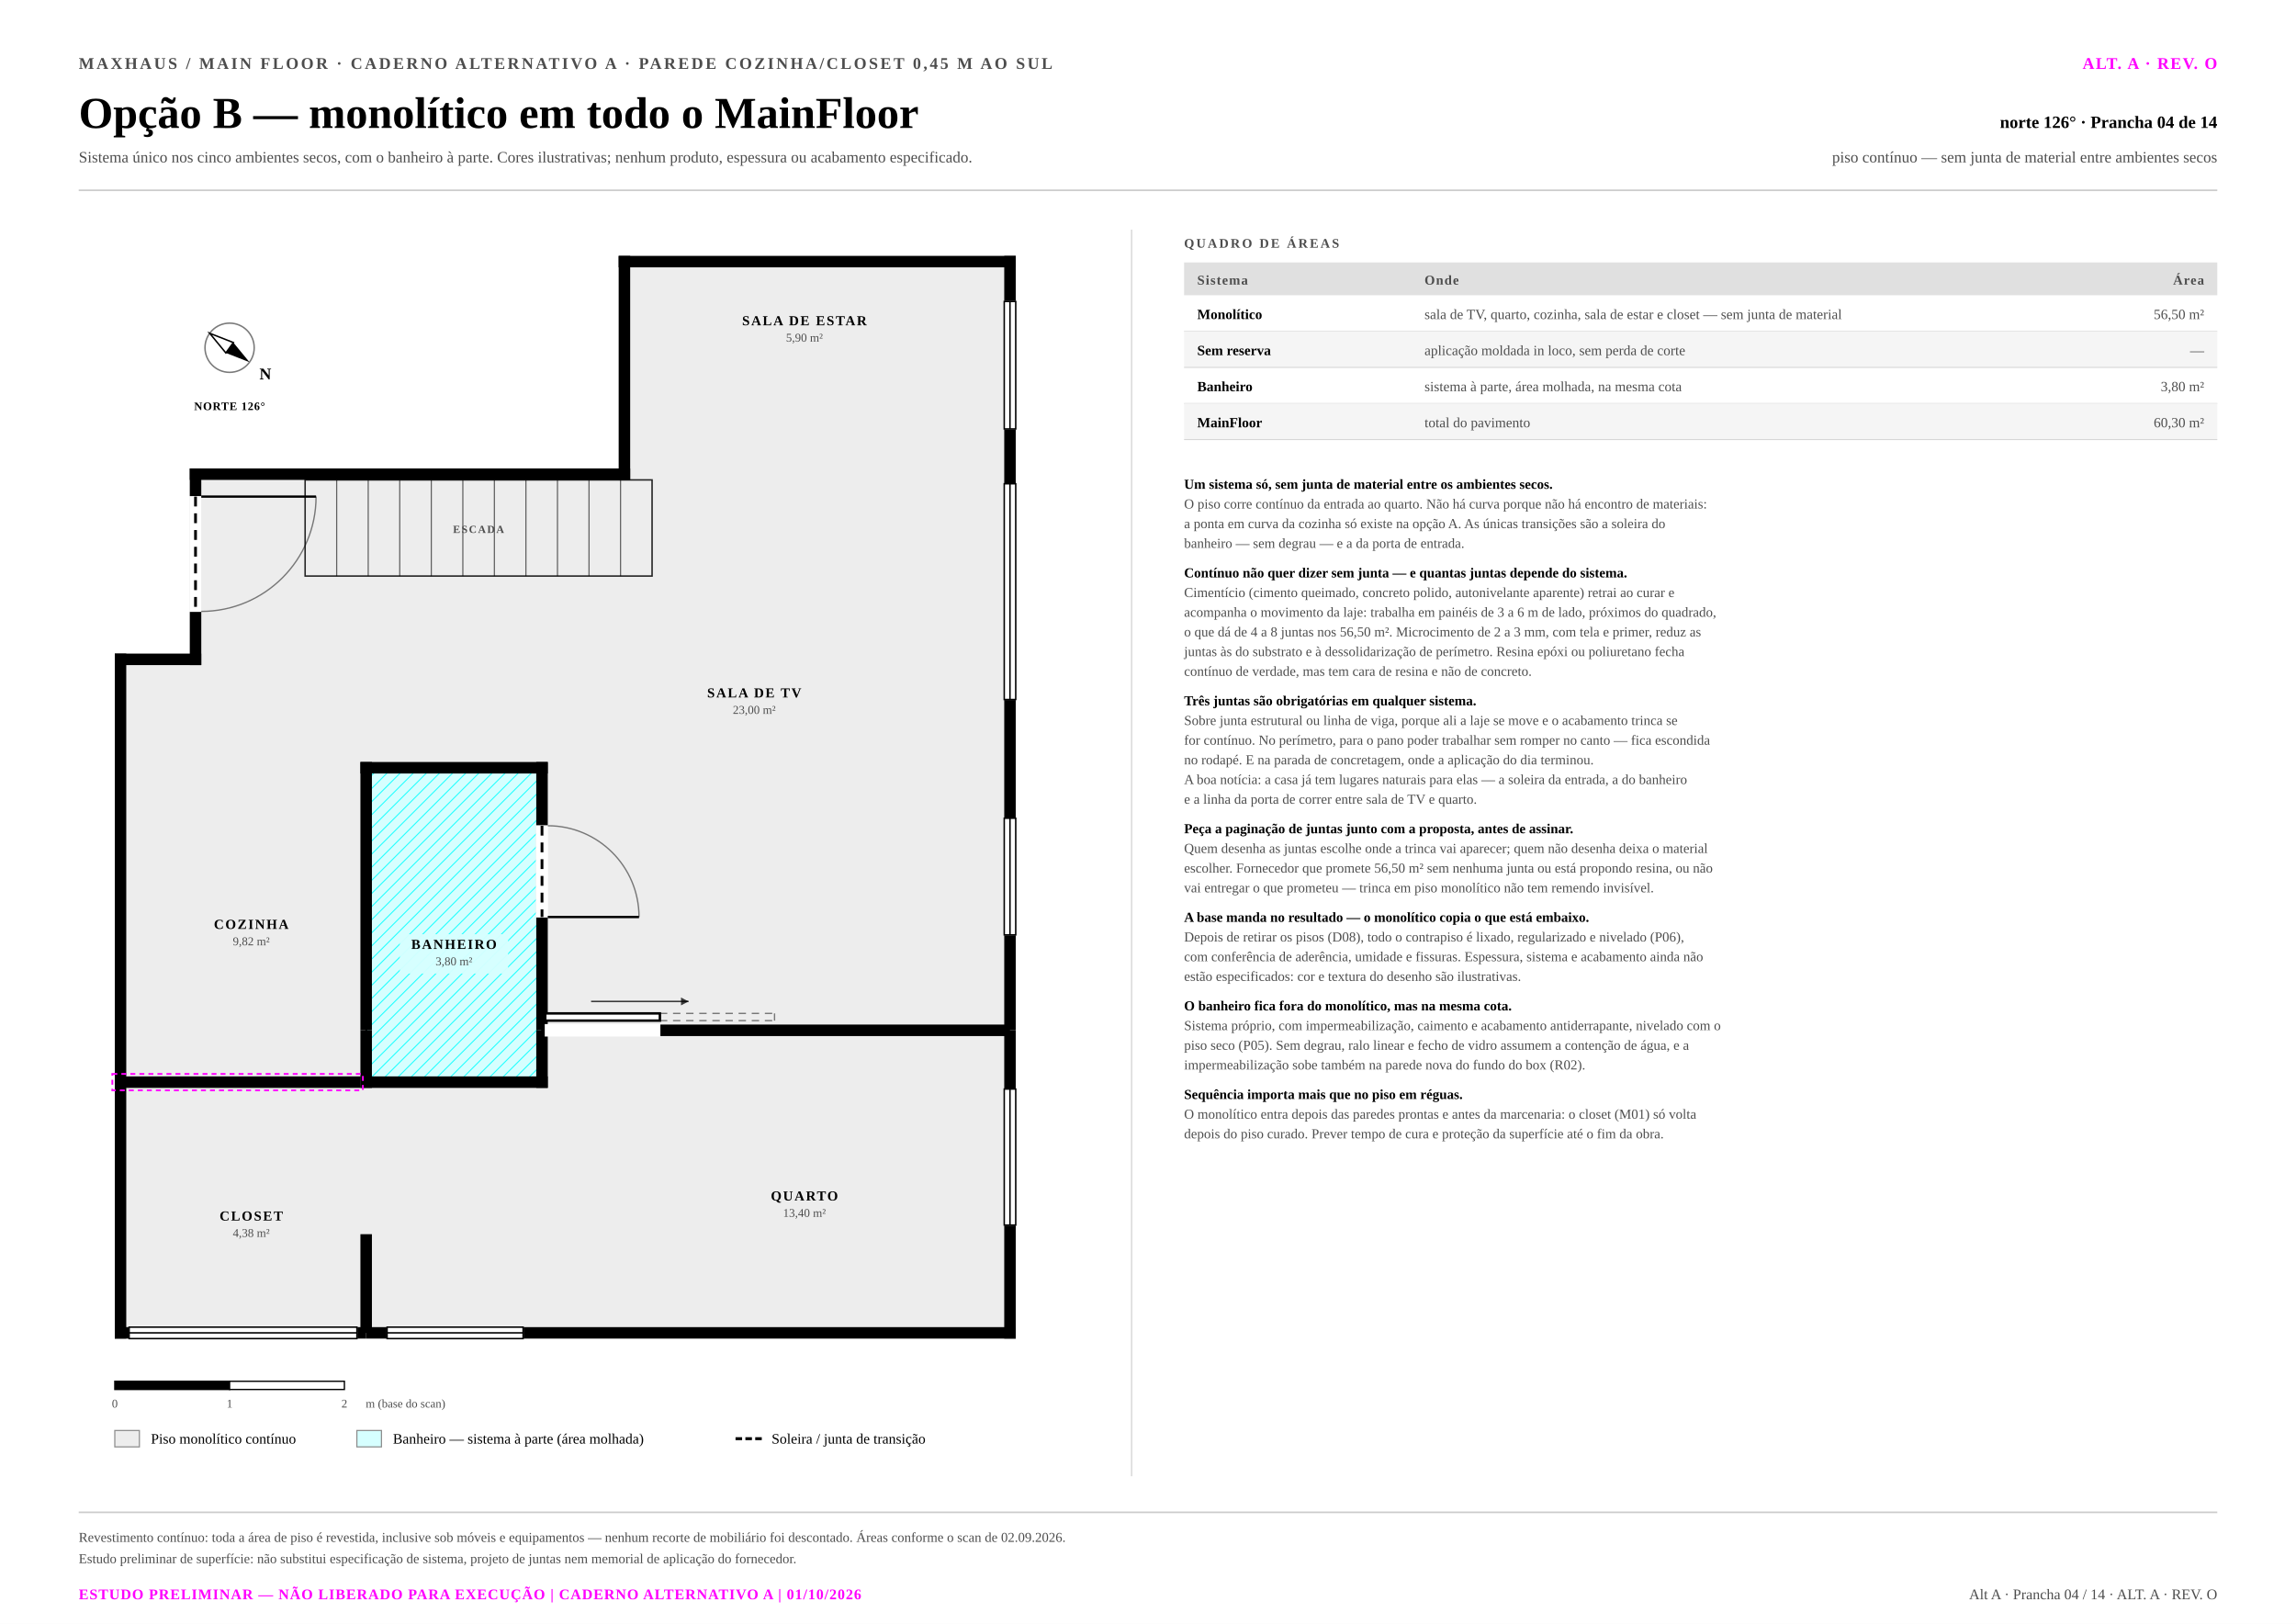
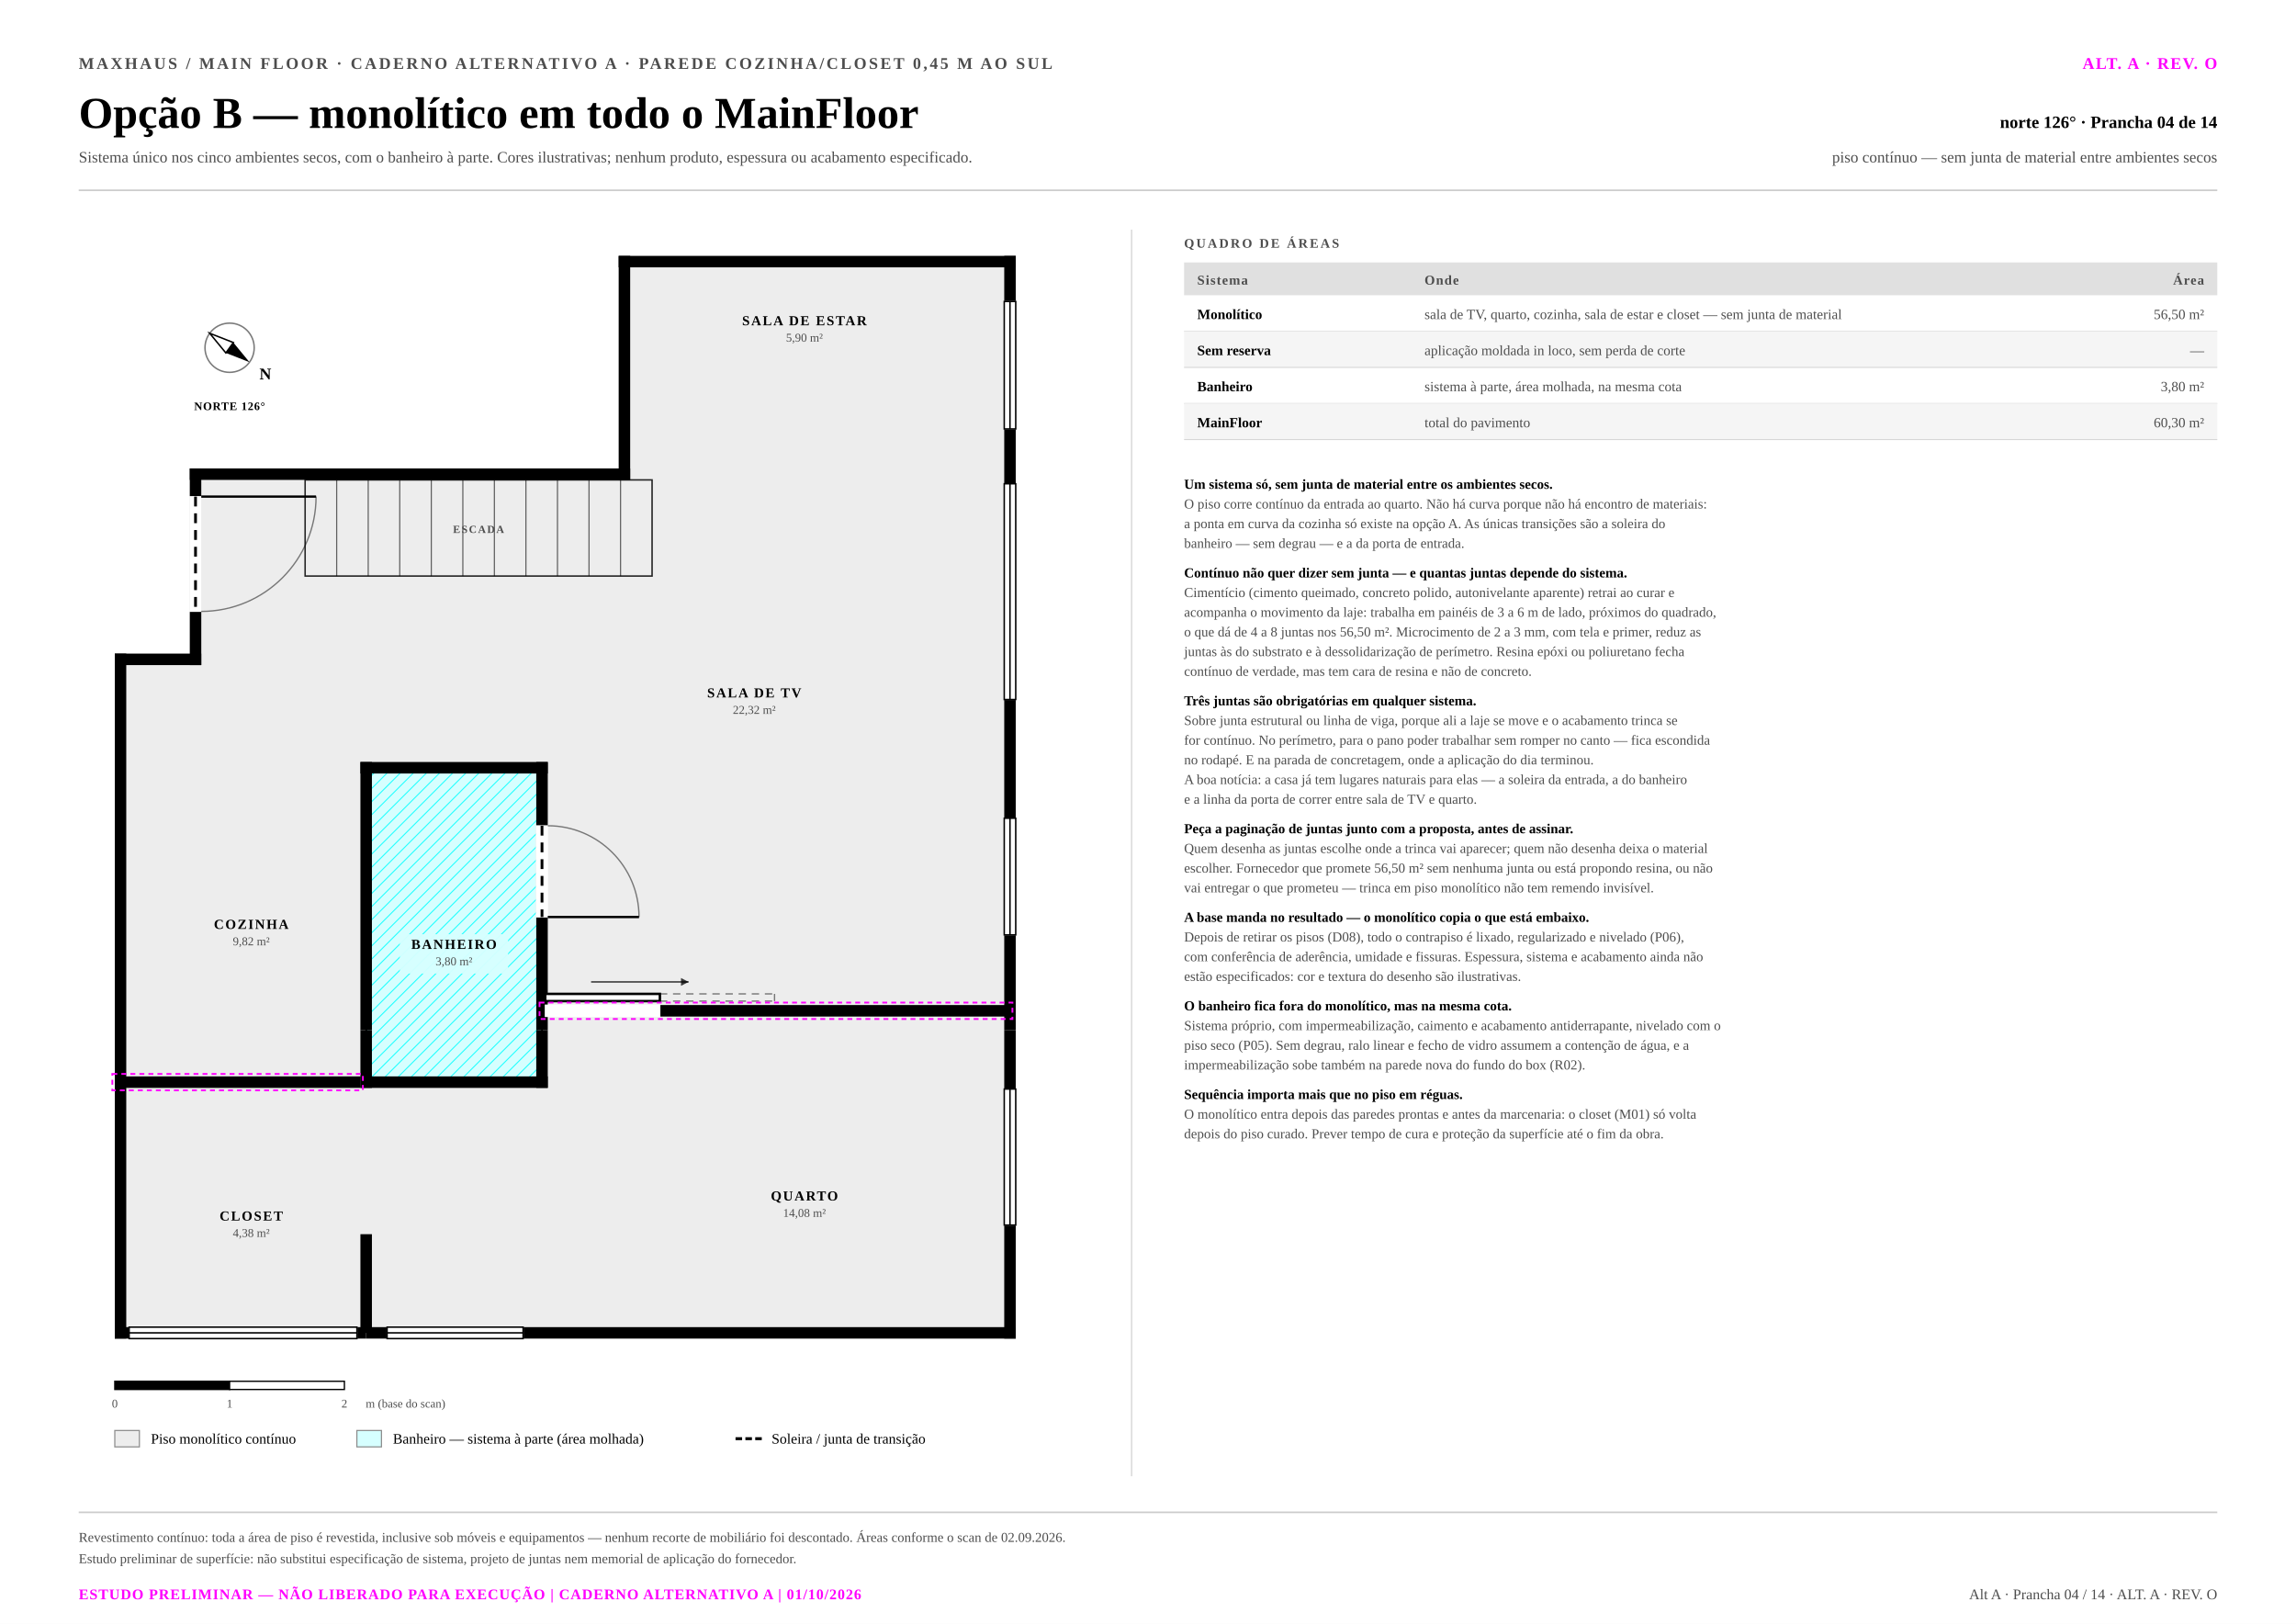
<svg xmlns="http://www.w3.org/2000/svg" viewBox="0 0 1400 990" width="1400" height="990">
  <rect x="0.00" y="0.00" width="1400.00" height="990.00" fill="#ffffff" />
  <text x="48.0" y="42.0" font-family="'Tiempos Text', 'Source Serif 4', Georgia, 'Times New Roman', Times, serif" font-size="10.0" fill="#4d4d4d" font-weight="bold" text-anchor="start" letter-spacing="1.40">MAXHAUS / MAIN FLOOR  ·  CADERNO ALTERNATIVO A  ·  PAREDE COZINHA/CLOSET 0,45 M AO SUL</text>
  <text x="48.0" y="78.0" font-family="'Tiempos Text', 'Source Serif 4', Georgia, 'Times New Roman', Times, serif" font-size="27.0" fill="#000000" font-weight="bold" text-anchor="start">Opção B — monolítico em todo o MainFloor</text>
  <text x="48.0" y="99.0" font-family="'Tiempos Text', 'Source Serif 4', Georgia, 'Times New Roman', Times, serif" font-size="9.6" fill="#4d4d4d" font-weight="normal" text-anchor="start">Sistema único nos cinco ambientes secos, com o banheiro à parte. Cores ilustrativas; nenhum produto, espessura ou acabamento especificado.</text>
  <text x="1352.0" y="42.0" font-family="'Tiempos Text', 'Source Serif 4', Georgia, 'Times New Roman', Times, serif" font-size="10.0" fill="#ff00ff" font-weight="bold" text-anchor="end" letter-spacing="0.80">ALT. A  ·  REV. O</text>
  <text x="1352.0" y="78.0" font-family="'Tiempos Text', 'Source Serif 4', Georgia, 'Times New Roman', Times, serif" font-size="10.5" fill="#000000" font-weight="bold" text-anchor="end">norte 126°  ·  Prancha 04 de 14</text>
  <text x="1352.0" y="99.0" font-family="'Tiempos Text', 'Source Serif 4', Georgia, 'Times New Roman', Times, serif" font-size="9.6" fill="#4d4d4d" font-weight="normal" text-anchor="end">piso contínuo — sem junta de material entre ambientes secos</text>
  <line x1="48.00" y1="116.00" x2="1352.00" y2="116.00" stroke="#cccccc" stroke-width="1.00" />
  <path d="M380.75 159.56 L615.77 159.56 L615.77 812.64 L73.53 812.64 L73.53 401.94 L119.21 401.94 L119.21 289.10 L380.75 289.10 Z" fill="#ededed" />
  <path d="M223.31 468.01 L330.47 468.01 L330.47 659.80 L223.31 659.80 Z" fill="#d6ffff" />
  <line x1="223.31" y1="476.01" x2="231.31" y2="468.01" stroke="#00ffff" stroke-width="0.60" opacity="0.85" />
  <line x1="223.31" y1="484.01" x2="239.31" y2="468.01" stroke="#00ffff" stroke-width="0.60" opacity="0.85" />
  <line x1="223.31" y1="492.01" x2="247.31" y2="468.01" stroke="#00ffff" stroke-width="0.60" opacity="0.85" />
  <line x1="223.31" y1="500.01" x2="255.31" y2="468.01" stroke="#00ffff" stroke-width="0.60" opacity="0.85" />
  <line x1="223.31" y1="508.01" x2="263.31" y2="468.01" stroke="#00ffff" stroke-width="0.60" opacity="0.85" />
  <line x1="223.31" y1="516.01" x2="271.31" y2="468.01" stroke="#00ffff" stroke-width="0.60" opacity="0.85" />
  <line x1="223.31" y1="524.01" x2="279.31" y2="468.01" stroke="#00ffff" stroke-width="0.60" opacity="0.85" />
  <line x1="223.31" y1="532.01" x2="287.31" y2="468.01" stroke="#00ffff" stroke-width="0.60" opacity="0.85" />
  <line x1="223.31" y1="540.01" x2="295.31" y2="468.01" stroke="#00ffff" stroke-width="0.60" opacity="0.85" />
  <line x1="223.31" y1="548.01" x2="303.31" y2="468.01" stroke="#00ffff" stroke-width="0.60" opacity="0.85" />
  <line x1="223.31" y1="556.01" x2="311.31" y2="468.01" stroke="#00ffff" stroke-width="0.60" opacity="0.85" />
  <line x1="223.31" y1="564.01" x2="319.31" y2="468.01" stroke="#00ffff" stroke-width="0.60" opacity="0.85" />
  <line x1="223.31" y1="572.01" x2="327.31" y2="468.01" stroke="#00ffff" stroke-width="0.60" opacity="0.85" />
  <line x1="223.31" y1="580.01" x2="330.47" y2="472.85" stroke="#00ffff" stroke-width="0.60" opacity="0.85" />
  <line x1="223.31" y1="588.01" x2="330.47" y2="480.85" stroke="#00ffff" stroke-width="0.60" opacity="0.85" />
  <line x1="223.31" y1="596.01" x2="330.47" y2="488.85" stroke="#00ffff" stroke-width="0.60" opacity="0.85" />
  <line x1="223.31" y1="604.01" x2="330.47" y2="496.85" stroke="#00ffff" stroke-width="0.60" opacity="0.85" />
  <line x1="223.31" y1="612.01" x2="330.47" y2="504.85" stroke="#00ffff" stroke-width="0.60" opacity="0.85" />
  <line x1="223.31" y1="620.01" x2="330.47" y2="512.85" stroke="#00ffff" stroke-width="0.60" opacity="0.85" />
  <line x1="223.31" y1="628.01" x2="330.47" y2="520.85" stroke="#00ffff" stroke-width="0.60" opacity="0.85" />
  <line x1="223.31" y1="636.01" x2="330.47" y2="528.85" stroke="#00ffff" stroke-width="0.60" opacity="0.85" />
  <line x1="223.31" y1="644.01" x2="330.47" y2="536.85" stroke="#00ffff" stroke-width="0.60" opacity="0.85" />
  <line x1="223.31" y1="652.01" x2="330.47" y2="544.85" stroke="#00ffff" stroke-width="0.60" opacity="0.85" />
  <line x1="223.52" y1="659.80" x2="330.47" y2="552.85" stroke="#00ffff" stroke-width="0.60" opacity="0.85" />
  <line x1="231.52" y1="659.80" x2="330.47" y2="560.85" stroke="#00ffff" stroke-width="0.60" opacity="0.85" />
  <line x1="239.52" y1="659.80" x2="330.47" y2="568.85" stroke="#00ffff" stroke-width="0.60" opacity="0.85" />
  <line x1="247.52" y1="659.80" x2="330.47" y2="576.85" stroke="#00ffff" stroke-width="0.60" opacity="0.85" />
  <line x1="255.52" y1="659.80" x2="330.47" y2="584.85" stroke="#00ffff" stroke-width="0.60" opacity="0.85" />
  <line x1="263.52" y1="659.80" x2="330.47" y2="592.85" stroke="#00ffff" stroke-width="0.60" opacity="0.85" />
  <line x1="271.52" y1="659.80" x2="330.47" y2="600.85" stroke="#00ffff" stroke-width="0.60" opacity="0.85" />
  <line x1="279.52" y1="659.80" x2="330.47" y2="608.85" stroke="#00ffff" stroke-width="0.60" opacity="0.85" />
  <line x1="287.52" y1="659.80" x2="330.47" y2="616.85" stroke="#00ffff" stroke-width="0.60" opacity="0.85" />
  <line x1="295.52" y1="659.80" x2="330.47" y2="624.85" stroke="#00ffff" stroke-width="0.60" opacity="0.85" />
  <line x1="303.52" y1="659.80" x2="330.47" y2="632.85" stroke="#00ffff" stroke-width="0.60" opacity="0.85" />
  <line x1="311.52" y1="659.80" x2="330.47" y2="640.85" stroke="#00ffff" stroke-width="0.60" opacity="0.85" />
  <line x1="319.52" y1="659.80" x2="330.47" y2="648.85" stroke="#00ffff" stroke-width="0.60" opacity="0.85" />
  <line x1="327.52" y1="659.80" x2="330.47" y2="656.85" stroke="#00ffff" stroke-width="0.60" opacity="0.85" />
  <path d="M223.31 468.01 L330.47 468.01 L330.47 659.80 L223.31 659.80 Z" fill="none" stroke="#000000" stroke-width="1.00" />
  <rect x="377.24" y="156.00" width="242.10" height="6.99" fill="#000000" />
  <rect x="115.72" y="285.59" width="268.53" height="6.99" fill="#000000" />
  <rect x="115.72" y="285.59" width="7.01" height="119.89" fill="#000000" />
  <rect x="70.00" y="398.47" width="52.72" height="7.01" fill="#000000" />
  <rect x="223.26" y="809.09" width="396.08" height="6.99" fill="#000000" />
  <rect x="219.77" y="628.12" width="7.01" height="35.11" fill="#000000" />
  <rect x="219.77" y="464.56" width="7.01" height="163.56" fill="#000000" />
-   <rect x="330.48" y="624.63" width="285.35" height="7.01" fill="#000000" />
+   <rect x="330.48" y="612.73" width="285.35" height="7.01" fill="#000000" />
  <rect x="326.99" y="464.56" width="7.01" height="163.56" fill="#000000" />
  <rect x="612.34" y="628.12" width="7.01" height="187.95" fill="#000000" />
  <rect x="70.00" y="809.09" width="153.26" height="6.99" fill="#000000" />
  <rect x="219.77" y="752.43" width="7.01" height="60.16" fill="#000000" />
  <rect x="377.24" y="156.00" width="7.01" height="136.58" fill="#000000" />
  <rect x="326.99" y="628.12" width="7.01" height="35.11" fill="#000000" />
  <rect x="612.34" y="156.00" width="7.01" height="472.12" fill="#000000" />
  <rect x="70.00" y="398.47" width="6.99" height="417.61" fill="#000000" />
  <rect x="219.77" y="464.56" width="114.23" height="7.01" fill="#000000" />
  <rect x="70.00" y="656.23" width="149.77" height="7.01" fill="#000000" />
  <rect x="219.77" y="656.23" width="114.23" height="7.01" fill="#000000" />
  <rect x="612.04" y="183.48" width="7.61" height="78.33" fill="#ffffff" />
  <rect x="612.34" y="183.78" width="7.01" height="77.73" fill="none" stroke="#000000" stroke-width="0.90" />
  <line x1="615.84" y1="183.78" x2="615.84" y2="261.51" stroke="#000000" stroke-width="0.90" />
  <rect x="612.04" y="294.63" width="7.61" height="132.14" fill="#ffffff" />
  <rect x="612.34" y="294.93" width="7.01" height="131.54" fill="none" stroke="#000000" stroke-width="0.90" />
  <line x1="615.84" y1="294.93" x2="615.84" y2="426.46" stroke="#000000" stroke-width="0.90" />
  <rect x="612.04" y="498.53" width="7.61" height="71.73" fill="#ffffff" />
  <rect x="612.34" y="498.83" width="7.01" height="71.13" fill="none" stroke="#000000" stroke-width="0.90" />
  <line x1="615.84" y1="498.83" x2="615.84" y2="569.96" stroke="#000000" stroke-width="0.90" />
  <rect x="612.04" y="663.64" width="7.61" height="83.54" fill="#ffffff" />
  <rect x="612.34" y="663.94" width="7.01" height="82.94" fill="none" stroke="#000000" stroke-width="0.90" />
  <line x1="615.84" y1="663.94" x2="615.84" y2="746.88" stroke="#000000" stroke-width="0.90" />
  <rect x="78.44" y="808.79" width="139.50" height="7.59" fill="#ffffff" />
  <rect x="78.74" y="809.09" width="138.90" height="6.99" fill="none" stroke="#000000" stroke-width="0.90" />
  <line x1="78.74" y1="812.58" x2="217.63" y2="812.58" stroke="#000000" stroke-width="0.90" />
  <rect x="235.73" y="808.79" width="83.54" height="7.59" fill="#ffffff" />
  <rect x="236.03" y="809.09" width="82.94" height="6.99" fill="none" stroke="#000000" stroke-width="0.90" />
  <line x1="236.03" y1="812.58" x2="318.97" y2="812.58" stroke="#000000" stroke-width="0.90" />
  <rect x="115.42" y="302.45" width="7.61" height="70.60" fill="#ffffff" />
  <line x1="122.72" y1="302.75" x2="192.72" y2="302.75" stroke="#000000" stroke-width="1.40" />
  <path d="M 192.72 302.75 A 70.00 70.00 0 0 1 122.72 372.75" fill="none" stroke="#000000" stroke-width="0.8" opacity="0.5" />
  <rect x="326.69" y="503.12" width="7.61" height="56.25" fill="#ffffff" />
  <line x1="333.99" y1="559.07" x2="389.65" y2="559.07" stroke="#000000" stroke-width="1.40" />
  <path d="M 389.65 559.07 A 55.65 55.65 0 0 0 333.99 503.42" fill="none" stroke="#000000" stroke-width="0.8" opacity="0.5" />
-   <rect x="332.16" y="624.33" width="70.51" height="7.61" fill="#ffffff" />
-   <line x1="402.37" y1="617.83" x2="406.87" y2="617.83" stroke="#000000" stroke-width="0.80" opacity="0.50" />
-   <line x1="410.37" y1="617.83" x2="414.87" y2="617.83" stroke="#000000" stroke-width="0.80" opacity="0.50" />
-   <line x1="418.37" y1="617.83" x2="422.87" y2="617.83" stroke="#000000" stroke-width="0.80" opacity="0.50" />
-   <line x1="426.37" y1="617.83" x2="430.87" y2="617.83" stroke="#000000" stroke-width="0.80" opacity="0.50" />
-   <line x1="434.37" y1="617.83" x2="438.87" y2="617.83" stroke="#000000" stroke-width="0.80" opacity="0.50" />
-   <line x1="442.37" y1="617.83" x2="446.87" y2="617.83" stroke="#000000" stroke-width="0.80" opacity="0.50" />
-   <line x1="450.37" y1="617.83" x2="454.87" y2="617.83" stroke="#000000" stroke-width="0.80" opacity="0.50" />
-   <line x1="458.37" y1="617.83" x2="462.87" y2="617.83" stroke="#000000" stroke-width="0.80" opacity="0.50" />
-   <line x1="466.37" y1="617.83" x2="470.87" y2="617.83" stroke="#000000" stroke-width="0.80" opacity="0.50" />
-   <line x1="402.37" y1="622.23" x2="406.87" y2="622.23" stroke="#000000" stroke-width="0.80" opacity="0.50" />
-   <line x1="410.37" y1="622.23" x2="414.87" y2="622.23" stroke="#000000" stroke-width="0.80" opacity="0.50" />
-   <line x1="418.37" y1="622.23" x2="422.87" y2="622.23" stroke="#000000" stroke-width="0.80" opacity="0.50" />
-   <line x1="426.37" y1="622.23" x2="430.87" y2="622.23" stroke="#000000" stroke-width="0.80" opacity="0.50" />
-   <line x1="434.37" y1="622.23" x2="438.87" y2="622.23" stroke="#000000" stroke-width="0.80" opacity="0.50" />
-   <line x1="442.37" y1="622.23" x2="446.87" y2="622.23" stroke="#000000" stroke-width="0.80" opacity="0.50" />
-   <line x1="450.37" y1="622.23" x2="454.87" y2="622.23" stroke="#000000" stroke-width="0.80" opacity="0.50" />
-   <line x1="458.37" y1="622.23" x2="462.87" y2="622.23" stroke="#000000" stroke-width="0.80" opacity="0.50" />
-   <line x1="466.37" y1="622.23" x2="470.87" y2="622.23" stroke="#000000" stroke-width="0.80" opacity="0.50" />
-   <line x1="402.37" y1="617.83" x2="402.37" y2="622.23" stroke="#000000" stroke-width="0.80" opacity="0.50" />
-   <line x1="472.28" y1="617.83" x2="472.28" y2="622.23" stroke="#000000" stroke-width="0.80" opacity="0.50" />
-   <rect x="332.46" y="617.83" width="69.91" height="4.40" fill="#ffffff" stroke="#000000" stroke-width="1.50" />
-   <line x1="360.42" y1="610.53" x2="419.85" y2="610.53" stroke="#000000" stroke-width="0.90" opacity="0.75" />
-   <path d="M 419.85 610.53 L 415.25 608.13 L 415.25 612.93 Z" fill="#000000" opacity="0.75" />
+   <rect x="332.16" y="612.43" width="70.51" height="7.61" fill="#ffffff" />
+   <line x1="402.37" y1="605.93" x2="406.87" y2="605.93" stroke="#000000" stroke-width="0.80" opacity="0.50" />
+   <line x1="410.37" y1="605.93" x2="414.87" y2="605.93" stroke="#000000" stroke-width="0.80" opacity="0.50" />
+   <line x1="418.37" y1="605.93" x2="422.87" y2="605.93" stroke="#000000" stroke-width="0.80" opacity="0.50" />
+   <line x1="426.37" y1="605.93" x2="430.87" y2="605.93" stroke="#000000" stroke-width="0.80" opacity="0.50" />
+   <line x1="434.37" y1="605.93" x2="438.87" y2="605.93" stroke="#000000" stroke-width="0.80" opacity="0.50" />
+   <line x1="442.37" y1="605.93" x2="446.87" y2="605.93" stroke="#000000" stroke-width="0.80" opacity="0.50" />
+   <line x1="450.37" y1="605.93" x2="454.87" y2="605.93" stroke="#000000" stroke-width="0.80" opacity="0.50" />
+   <line x1="458.37" y1="605.93" x2="462.87" y2="605.93" stroke="#000000" stroke-width="0.80" opacity="0.50" />
+   <line x1="466.37" y1="605.93" x2="470.87" y2="605.93" stroke="#000000" stroke-width="0.80" opacity="0.50" />
+   <line x1="402.37" y1="610.33" x2="406.87" y2="610.33" stroke="#000000" stroke-width="0.80" opacity="0.50" />
+   <line x1="410.37" y1="610.33" x2="414.87" y2="610.33" stroke="#000000" stroke-width="0.80" opacity="0.50" />
+   <line x1="418.37" y1="610.33" x2="422.87" y2="610.33" stroke="#000000" stroke-width="0.80" opacity="0.50" />
+   <line x1="426.37" y1="610.33" x2="430.87" y2="610.33" stroke="#000000" stroke-width="0.80" opacity="0.50" />
+   <line x1="434.37" y1="610.33" x2="438.87" y2="610.33" stroke="#000000" stroke-width="0.80" opacity="0.50" />
+   <line x1="442.37" y1="610.33" x2="446.87" y2="610.33" stroke="#000000" stroke-width="0.80" opacity="0.50" />
+   <line x1="450.37" y1="610.33" x2="454.87" y2="610.33" stroke="#000000" stroke-width="0.80" opacity="0.50" />
+   <line x1="458.37" y1="610.33" x2="462.87" y2="610.33" stroke="#000000" stroke-width="0.80" opacity="0.50" />
+   <line x1="466.37" y1="610.33" x2="470.87" y2="610.33" stroke="#000000" stroke-width="0.80" opacity="0.50" />
+   <line x1="402.37" y1="605.93" x2="402.37" y2="610.33" stroke="#000000" stroke-width="0.80" opacity="0.50" />
+   <line x1="472.28" y1="605.93" x2="472.28" y2="610.33" stroke="#000000" stroke-width="0.80" opacity="0.50" />
+   <rect x="332.46" y="605.93" width="69.91" height="4.40" fill="#ffffff" stroke="#000000" stroke-width="1.50" />
+   <line x1="360.42" y1="598.63" x2="419.85" y2="598.63" stroke="#000000" stroke-width="0.90" opacity="0.75" />
+   <path d="M 419.85 598.63 L 415.25 596.23 L 415.25 601.03 Z" fill="#000000" opacity="0.75" />
  <rect x="186.05" y="292.58" width="211.56" height="58.61" fill="none" stroke="#000000" stroke-width="0.90" opacity="0.85" />
  <line x1="205.29" y1="292.58" x2="205.29" y2="351.19" stroke="#000000" stroke-width="0.70" opacity="0.60" />
  <line x1="224.52" y1="292.58" x2="224.52" y2="351.19" stroke="#000000" stroke-width="0.70" opacity="0.60" />
  <line x1="243.75" y1="292.58" x2="243.75" y2="351.19" stroke="#000000" stroke-width="0.70" opacity="0.60" />
  <line x1="262.99" y1="292.58" x2="262.99" y2="351.19" stroke="#000000" stroke-width="0.70" opacity="0.60" />
  <line x1="282.22" y1="292.58" x2="282.22" y2="351.19" stroke="#000000" stroke-width="0.70" opacity="0.60" />
  <line x1="301.45" y1="292.58" x2="301.45" y2="351.19" stroke="#000000" stroke-width="0.70" opacity="0.60" />
  <line x1="320.68" y1="292.58" x2="320.68" y2="351.19" stroke="#000000" stroke-width="0.70" opacity="0.60" />
  <line x1="339.92" y1="292.58" x2="339.92" y2="351.19" stroke="#000000" stroke-width="0.70" opacity="0.60" />
  <line x1="359.15" y1="292.58" x2="359.15" y2="351.19" stroke="#000000" stroke-width="0.70" opacity="0.60" />
  <line x1="378.38" y1="292.58" x2="378.38" y2="351.19" stroke="#000000" stroke-width="0.70" opacity="0.60" />
  <text x="291.8" y="324.9" font-family="'Tiempos Text', 'Source Serif 4', Georgia, 'Times New Roman', Times, serif" font-size="6.6" fill="#4d4d4d" font-weight="bold" text-anchor="middle" letter-spacing="0.80">ESCADA</text>
  <circle cx="140.00" cy="212.00" r="15.00" fill="none" stroke="#4d4d4d" stroke-width="0.90" opacity="0.75" />
  <path d="M 152.14 220.82 L 137.71 215.16 L 142.29 208.84 Z" fill="#000000" />
  <path d="M 127.86 203.18 L 137.71 215.16 L 142.29 208.84 Z" fill="#ffffff" stroke="#000000" stroke-width="0.9" />
  <text x="161.8" y="231.3" font-family="'Tiempos Text', 'Source Serif 4', Georgia, 'Times New Roman', Times, serif" font-size="10.0" fill="#000000" font-weight="bold" text-anchor="middle" letter-spacing="0.60">N</text>
  <text x="140.0" y="250.0" font-family="'Tiempos Text', 'Source Serif 4', Georgia, 'Times New Roman', Times, serif" font-size="7.0" fill="#000000" font-weight="bold" text-anchor="middle" letter-spacing="0.40">NORTE 126°</text>
  <path d="M330.49 503.42 L330.49 559.07" fill="none" stroke="#ffffff" stroke-width="3.40" opacity="0.90" />
  <line x1="330.49" y1="503.42" x2="330.49" y2="509.42" stroke="#000000" stroke-width="1.70" stroke-linecap="butt" />
  <line x1="330.49" y1="513.62" x2="330.49" y2="519.62" stroke="#000000" stroke-width="1.70" stroke-linecap="butt" />
  <line x1="330.49" y1="523.82" x2="330.49" y2="529.82" stroke="#000000" stroke-width="1.70" stroke-linecap="butt" />
  <line x1="330.49" y1="534.02" x2="330.49" y2="540.02" stroke="#000000" stroke-width="1.70" stroke-linecap="butt" />
  <line x1="330.49" y1="544.22" x2="330.49" y2="550.22" stroke="#000000" stroke-width="1.70" stroke-linecap="butt" />
  <line x1="330.49" y1="554.42" x2="330.49" y2="559.07" stroke="#000000" stroke-width="1.70" stroke-linecap="butt" />
  <path d="M119.22 302.75 L119.22 372.75" fill="none" stroke="#ffffff" stroke-width="3.40" opacity="0.90" />
  <line x1="119.22" y1="302.75" x2="119.22" y2="308.75" stroke="#000000" stroke-width="1.70" stroke-linecap="butt" />
  <line x1="119.22" y1="312.95" x2="119.22" y2="318.95" stroke="#000000" stroke-width="1.70" stroke-linecap="butt" />
  <line x1="119.22" y1="323.15" x2="119.22" y2="329.15" stroke="#000000" stroke-width="1.70" stroke-linecap="butt" />
  <line x1="119.22" y1="333.35" x2="119.22" y2="339.35" stroke="#000000" stroke-width="1.70" stroke-linecap="butt" />
  <line x1="119.22" y1="343.55" x2="119.22" y2="349.55" stroke="#000000" stroke-width="1.70" stroke-linecap="butt" />
  <line x1="119.22" y1="353.75" x2="119.22" y2="359.75" stroke="#000000" stroke-width="1.70" stroke-linecap="butt" />
  <line x1="119.22" y1="363.95" x2="119.22" y2="369.95" stroke="#000000" stroke-width="1.70" stroke-linecap="butt" />
  <rect x="243.81" y="569.54" width="66.00" height="24.00" fill="#d6ffff" opacity="0.95" />
  <text x="490.5" y="198.3" font-family="'Tiempos Text', 'Source Serif 4', Georgia, 'Times New Roman', Times, serif" font-size="8.4" fill="#000000" font-weight="bold" text-anchor="middle" letter-spacing="0.90">SALA DE ESTAR</text>
  <text x="490.5" y="208.3" font-family="'Tiempos Text', 'Source Serif 4', Georgia, 'Times New Roman', Times, serif" font-size="7.3" fill="#4d4d4d" font-weight="normal" text-anchor="middle">5,90 m²</text>
  <text x="459.9" y="425.2" font-family="'Tiempos Text', 'Source Serif 4', Georgia, 'Times New Roman', Times, serif" font-size="8.4" fill="#000000" font-weight="bold" text-anchor="middle" letter-spacing="0.90">SALA DE TV</text>
-   <text x="459.9" y="435.2" font-family="'Tiempos Text', 'Source Serif 4', Georgia, 'Times New Roman', Times, serif" font-size="7.3" fill="#4d4d4d" font-weight="normal" text-anchor="middle">23,00 m²</text>
+   <text x="459.9" y="435.2" font-family="'Tiempos Text', 'Source Serif 4', Georgia, 'Times New Roman', Times, serif" font-size="7.3" fill="#4d4d4d" font-weight="normal" text-anchor="middle">22,32 m²</text>
  <text x="153.2" y="566.3" font-family="'Tiempos Text', 'Source Serif 4', Georgia, 'Times New Roman', Times, serif" font-size="8.4" fill="#000000" font-weight="bold" text-anchor="middle" letter-spacing="0.90">COZINHA</text>
  <text x="153.2" y="576.3" font-family="'Tiempos Text', 'Source Serif 4', Georgia, 'Times New Roman', Times, serif" font-size="7.3" fill="#4d4d4d" font-weight="normal" text-anchor="middle">9,82 m²</text>
  <text x="153.2" y="744.1" font-family="'Tiempos Text', 'Source Serif 4', Georgia, 'Times New Roman', Times, serif" font-size="8.4" fill="#000000" font-weight="bold" text-anchor="middle" letter-spacing="0.90">CLOSET</text>
  <text x="153.2" y="754.1" font-family="'Tiempos Text', 'Source Serif 4', Georgia, 'Times New Roman', Times, serif" font-size="7.3" fill="#4d4d4d" font-weight="normal" text-anchor="middle">4,38 m²</text>
  <text x="490.5" y="731.9" font-family="'Tiempos Text', 'Source Serif 4', Georgia, 'Times New Roman', Times, serif" font-size="8.4" fill="#000000" font-weight="bold" text-anchor="middle" letter-spacing="0.90">QUARTO</text>
-   <text x="490.5" y="741.9" font-family="'Tiempos Text', 'Source Serif 4', Georgia, 'Times New Roman', Times, serif" font-size="7.3" fill="#4d4d4d" font-weight="normal" text-anchor="middle">13,40 m²</text>
+   <text x="490.5" y="741.9" font-family="'Tiempos Text', 'Source Serif 4', Georgia, 'Times New Roman', Times, serif" font-size="7.3" fill="#4d4d4d" font-weight="normal" text-anchor="middle">14,08 m²</text>
  <text x="276.8" y="578.5" font-family="'Tiempos Text', 'Source Serif 4', Georgia, 'Times New Roman', Times, serif" font-size="8.4" fill="#000000" font-weight="bold" text-anchor="middle" letter-spacing="0.90">BANHEIRO</text>
  <text x="276.8" y="588.5" font-family="'Tiempos Text', 'Source Serif 4', Georgia, 'Times New Roman', Times, serif" font-size="7.3" fill="#4d4d4d" font-weight="normal" text-anchor="middle">3,80 m²</text>
  <rect x="70.00" y="842.10" width="70.00" height="5.00" fill="#000000" stroke="#000000" stroke-width="0.80" />
  <rect x="140.00" y="842.10" width="70.00" height="5.00" fill="#ffffff" stroke="#000000" stroke-width="0.80" />
  <text x="70.0" y="858.1" font-family="'Tiempos Text', 'Source Serif 4', Georgia, 'Times New Roman', Times, serif" font-size="7.2" fill="#4d4d4d" font-weight="normal" text-anchor="middle">0</text>
  <text x="140.0" y="858.1" font-family="'Tiempos Text', 'Source Serif 4', Georgia, 'Times New Roman', Times, serif" font-size="7.2" fill="#4d4d4d" font-weight="normal" text-anchor="middle">1</text>
  <text x="210.0" y="858.1" font-family="'Tiempos Text', 'Source Serif 4', Georgia, 'Times New Roman', Times, serif" font-size="7.2" fill="#4d4d4d" font-weight="normal" text-anchor="middle">2</text>
  <text x="223.0" y="858.1" font-family="'Tiempos Text', 'Source Serif 4', Georgia, 'Times New Roman', Times, serif" font-size="7.2" fill="#4d4d4d" font-weight="normal" text-anchor="start">m   (base do scan)</text>
  <rect x="70.00" y="872.10" width="15.00" height="10.00" fill="#ededed" stroke="#8c8c8c" stroke-width="0.70" />
  <text x="92.0" y="880.1" font-family="'Tiempos Text', 'Source Serif 4', Georgia, 'Times New Roman', Times, serif" font-size="8.8" fill="#000000" font-weight="normal" text-anchor="start">Piso monolítico contínuo</text>
  <rect x="217.60" y="872.10" width="15.00" height="10.00" fill="#d6ffff" stroke="#8c8c8c" stroke-width="0.70" />
  <text x="239.6" y="880.1" font-family="'Tiempos Text', 'Source Serif 4', Georgia, 'Times New Roman', Times, serif" font-size="8.8" fill="#000000" font-weight="normal" text-anchor="start">Banheiro — sistema à parte (área molhada)</text>
  <line x1="448.50" y1="877.10" x2="452.50" y2="877.10" stroke="#000000" stroke-width="1.80" stroke-linecap="butt" />
  <line x1="454.50" y1="877.10" x2="458.50" y2="877.10" stroke="#000000" stroke-width="1.80" stroke-linecap="butt" />
  <line x1="460.50" y1="877.10" x2="464.50" y2="877.10" stroke="#000000" stroke-width="1.80" stroke-linecap="butt" />
  <text x="470.5" y="880.1" font-family="'Tiempos Text', 'Source Serif 4', Georgia, 'Times New Roman', Times, serif" font-size="8.8" fill="#000000" font-weight="normal" text-anchor="start">Soleira / junta de transição</text>
  <line x1="690.00" y1="140.00" x2="690.00" y2="900.00" stroke="#cccccc" stroke-width="0.80" opacity="0.80" />
  <text x="722.0" y="151.0" font-family="'Tiempos Text', 'Source Serif 4', Georgia, 'Times New Roman', Times, serif" font-size="8.0" fill="#4d4d4d" font-weight="bold" text-anchor="start" letter-spacing="1.20">QUADRO DE ÁREAS</text>
  <rect x="722.00" y="160.00" width="630.00" height="20.00" fill="#e0e0e0" />
  <text x="730.0" y="173.5" font-family="'Tiempos Text', 'Source Serif 4', Georgia, 'Times New Roman', Times, serif" font-size="8.2" fill="#4d4d4d" font-weight="bold" text-anchor="start" letter-spacing="0.60">Sistema</text>
  <text x="868.6" y="173.5" font-family="'Tiempos Text', 'Source Serif 4', Georgia, 'Times New Roman', Times, serif" font-size="8.2" fill="#4d4d4d" font-weight="bold" text-anchor="start" letter-spacing="0.60">Onde</text>
  <text x="1344.0" y="173.5" font-family="'Tiempos Text', 'Source Serif 4', Georgia, 'Times New Roman', Times, serif" font-size="8.2" fill="#4d4d4d" font-weight="bold" text-anchor="end" letter-spacing="0.60">Área</text>
  <text x="730.0" y="194.5" font-family="'Tiempos Text', 'Source Serif 4', Georgia, 'Times New Roman', Times, serif" font-size="8.6" fill="#000000" font-weight="bold" text-anchor="start">Monolítico</text>
  <text x="868.6" y="194.5" font-family="'Tiempos Text', 'Source Serif 4', Georgia, 'Times New Roman', Times, serif" font-size="8.6" fill="#4d4d4d" font-weight="normal" text-anchor="start">sala de TV, quarto, cozinha, sala de estar e closet — sem junta de material</text>
  <text x="1344.0" y="194.5" font-family="'Tiempos Text', 'Source Serif 4', Georgia, 'Times New Roman', Times, serif" font-size="8.6" fill="#4d4d4d" font-weight="normal" text-anchor="end">56,50 m²</text>
  <line x1="722.00" y1="202.00" x2="1352.00" y2="202.00" stroke="#cccccc" stroke-width="0.60" opacity="0.80" />
  <rect x="722.00" y="202.00" width="630.00" height="22.00" fill="#f5f5f5" />
  <text x="730.0" y="216.5" font-family="'Tiempos Text', 'Source Serif 4', Georgia, 'Times New Roman', Times, serif" font-size="8.6" fill="#000000" font-weight="bold" text-anchor="start">Sem reserva</text>
  <text x="868.6" y="216.5" font-family="'Tiempos Text', 'Source Serif 4', Georgia, 'Times New Roman', Times, serif" font-size="8.6" fill="#4d4d4d" font-weight="normal" text-anchor="start">aplicação moldada in loco, sem perda de corte</text>
  <text x="1344.0" y="216.5" font-family="'Tiempos Text', 'Source Serif 4', Georgia, 'Times New Roman', Times, serif" font-size="8.6" fill="#4d4d4d" font-weight="normal" text-anchor="end">—</text>
  <line x1="722.00" y1="224.00" x2="1352.00" y2="224.00" stroke="#cccccc" stroke-width="0.60" opacity="0.80" />
  <text x="730.0" y="238.5" font-family="'Tiempos Text', 'Source Serif 4', Georgia, 'Times New Roman', Times, serif" font-size="8.6" fill="#000000" font-weight="bold" text-anchor="start">Banheiro</text>
  <text x="868.6" y="238.5" font-family="'Tiempos Text', 'Source Serif 4', Georgia, 'Times New Roman', Times, serif" font-size="8.6" fill="#4d4d4d" font-weight="normal" text-anchor="start">sistema à parte, área molhada, na mesma cota</text>
  <text x="1344.0" y="238.5" font-family="'Tiempos Text', 'Source Serif 4', Georgia, 'Times New Roman', Times, serif" font-size="8.6" fill="#4d4d4d" font-weight="normal" text-anchor="end">3,80 m²</text>
  <line x1="722.00" y1="246.00" x2="1352.00" y2="246.00" stroke="#cccccc" stroke-width="0.60" opacity="0.80" />
  <rect x="722.00" y="246.00" width="630.00" height="22.00" fill="#f5f5f5" />
  <text x="730.0" y="260.5" font-family="'Tiempos Text', 'Source Serif 4', Georgia, 'Times New Roman', Times, serif" font-size="8.6" fill="#000000" font-weight="bold" text-anchor="start">MainFloor</text>
  <text x="868.6" y="260.5" font-family="'Tiempos Text', 'Source Serif 4', Georgia, 'Times New Roman', Times, serif" font-size="8.6" fill="#4d4d4d" font-weight="normal" text-anchor="start">total do pavimento</text>
  <text x="1344.0" y="260.5" font-family="'Tiempos Text', 'Source Serif 4', Georgia, 'Times New Roman', Times, serif" font-size="8.6" fill="#4d4d4d" font-weight="normal" text-anchor="end">60,30 m²</text>
  <line x1="722.00" y1="268.00" x2="1352.00" y2="268.00" stroke="#cccccc" stroke-width="0.60" opacity="0.80" />
  <text x="722.0" y="298.0" font-family="'Tiempos Text', 'Source Serif 4', Georgia, 'Times New Roman', Times, serif" font-size="8.4" fill="#000000" font-weight="bold" text-anchor="start">Um sistema só, sem junta de material entre os ambientes secos.</text>
  <text x="722.0" y="310.0" font-family="'Tiempos Text', 'Source Serif 4', Georgia, 'Times New Roman', Times, serif" font-size="8.4" fill="#4d4d4d" font-weight="normal" text-anchor="start">O piso corre contínuo da entrada ao quarto. Não há curva porque não há encontro de materiais:</text>
  <text x="722.0" y="322.0" font-family="'Tiempos Text', 'Source Serif 4', Georgia, 'Times New Roman', Times, serif" font-size="8.4" fill="#4d4d4d" font-weight="normal" text-anchor="start">a ponta em curva da cozinha só existe na opção A. As únicas transições são a soleira do</text>
  <text x="722.0" y="334.0" font-family="'Tiempos Text', 'Source Serif 4', Georgia, 'Times New Roman', Times, serif" font-size="8.4" fill="#4d4d4d" font-weight="normal" text-anchor="start">banheiro — sem degrau — e a da porta de entrada.</text>
  <text x="722.0" y="352.0" font-family="'Tiempos Text', 'Source Serif 4', Georgia, 'Times New Roman', Times, serif" font-size="8.4" fill="#000000" font-weight="bold" text-anchor="start">Contínuo não quer dizer sem junta — e quantas juntas depende do sistema.</text>
  <text x="722.0" y="364.0" font-family="'Tiempos Text', 'Source Serif 4', Georgia, 'Times New Roman', Times, serif" font-size="8.4" fill="#4d4d4d" font-weight="normal" text-anchor="start">Cimentício (cimento queimado, concreto polido, autonivelante aparente) retrai ao curar e</text>
  <text x="722.0" y="376.0" font-family="'Tiempos Text', 'Source Serif 4', Georgia, 'Times New Roman', Times, serif" font-size="8.4" fill="#4d4d4d" font-weight="normal" text-anchor="start">acompanha o movimento da laje: trabalha em painéis de 3 a 6 m de lado, próximos do quadrado,</text>
  <text x="722.0" y="388.0" font-family="'Tiempos Text', 'Source Serif 4', Georgia, 'Times New Roman', Times, serif" font-size="8.4" fill="#4d4d4d" font-weight="normal" text-anchor="start">o que dá de 4 a 8 juntas nos 56,50 m². Microcimento de 2 a 3 mm, com tela e primer, reduz as</text>
  <text x="722.0" y="400.0" font-family="'Tiempos Text', 'Source Serif 4', Georgia, 'Times New Roman', Times, serif" font-size="8.4" fill="#4d4d4d" font-weight="normal" text-anchor="start">juntas às do substrato e à dessolidarização de perímetro. Resina epóxi ou poliuretano fecha</text>
  <text x="722.0" y="412.0" font-family="'Tiempos Text', 'Source Serif 4', Georgia, 'Times New Roman', Times, serif" font-size="8.4" fill="#4d4d4d" font-weight="normal" text-anchor="start">contínuo de verdade, mas tem cara de resina e não de concreto.</text>
  <text x="722.0" y="430.0" font-family="'Tiempos Text', 'Source Serif 4', Georgia, 'Times New Roman', Times, serif" font-size="8.4" fill="#000000" font-weight="bold" text-anchor="start">Três juntas são obrigatórias em qualquer sistema.</text>
  <text x="722.0" y="442.0" font-family="'Tiempos Text', 'Source Serif 4', Georgia, 'Times New Roman', Times, serif" font-size="8.4" fill="#4d4d4d" font-weight="normal" text-anchor="start">Sobre junta estrutural ou linha de viga, porque ali a laje se move e o acabamento trinca se</text>
  <text x="722.0" y="454.0" font-family="'Tiempos Text', 'Source Serif 4', Georgia, 'Times New Roman', Times, serif" font-size="8.4" fill="#4d4d4d" font-weight="normal" text-anchor="start">for contínuo. No perímetro, para o pano poder trabalhar sem romper no canto — fica escondida</text>
  <text x="722.0" y="466.0" font-family="'Tiempos Text', 'Source Serif 4', Georgia, 'Times New Roman', Times, serif" font-size="8.4" fill="#4d4d4d" font-weight="normal" text-anchor="start">no rodapé. E na parada de concretagem, onde a aplicação do dia terminou.</text>
  <text x="722.0" y="478.0" font-family="'Tiempos Text', 'Source Serif 4', Georgia, 'Times New Roman', Times, serif" font-size="8.4" fill="#4d4d4d" font-weight="normal" text-anchor="start">A boa notícia: a casa já tem lugares naturais para elas — a soleira da entrada, a do banheiro</text>
  <text x="722.0" y="490.0" font-family="'Tiempos Text', 'Source Serif 4', Georgia, 'Times New Roman', Times, serif" font-size="8.4" fill="#4d4d4d" font-weight="normal" text-anchor="start">e a linha da porta de correr entre sala de TV e quarto.</text>
  <text x="722.0" y="508.0" font-family="'Tiempos Text', 'Source Serif 4', Georgia, 'Times New Roman', Times, serif" font-size="8.4" fill="#000000" font-weight="bold" text-anchor="start">Peça a paginação de juntas junto com a proposta, antes de assinar.</text>
  <text x="722.0" y="520.0" font-family="'Tiempos Text', 'Source Serif 4', Georgia, 'Times New Roman', Times, serif" font-size="8.4" fill="#4d4d4d" font-weight="normal" text-anchor="start">Quem desenha as juntas escolhe onde a trinca vai aparecer; quem não desenha deixa o material</text>
  <text x="722.0" y="532.0" font-family="'Tiempos Text', 'Source Serif 4', Georgia, 'Times New Roman', Times, serif" font-size="8.4" fill="#4d4d4d" font-weight="normal" text-anchor="start">escolher. Fornecedor que promete 56,50 m² sem nenhuma junta ou está propondo resina, ou não</text>
  <text x="722.0" y="544.0" font-family="'Tiempos Text', 'Source Serif 4', Georgia, 'Times New Roman', Times, serif" font-size="8.4" fill="#4d4d4d" font-weight="normal" text-anchor="start">vai entregar o que prometeu — trinca em piso monolítico não tem remendo invisível.</text>
  <text x="722.0" y="562.0" font-family="'Tiempos Text', 'Source Serif 4', Georgia, 'Times New Roman', Times, serif" font-size="8.4" fill="#000000" font-weight="bold" text-anchor="start">A base manda no resultado — o monolítico copia o que está embaixo.</text>
  <text x="722.0" y="574.0" font-family="'Tiempos Text', 'Source Serif 4', Georgia, 'Times New Roman', Times, serif" font-size="8.4" fill="#4d4d4d" font-weight="normal" text-anchor="start">Depois de retirar os pisos (D08), todo o contrapiso é lixado, regularizado e nivelado (P06),</text>
  <text x="722.0" y="586.0" font-family="'Tiempos Text', 'Source Serif 4', Georgia, 'Times New Roman', Times, serif" font-size="8.4" fill="#4d4d4d" font-weight="normal" text-anchor="start">com conferência de aderência, umidade e fissuras. Espessura, sistema e acabamento ainda não</text>
  <text x="722.0" y="598.0" font-family="'Tiempos Text', 'Source Serif 4', Georgia, 'Times New Roman', Times, serif" font-size="8.4" fill="#4d4d4d" font-weight="normal" text-anchor="start">estão especificados: cor e textura do desenho são ilustrativas.</text>
  <text x="722.0" y="616.0" font-family="'Tiempos Text', 'Source Serif 4', Georgia, 'Times New Roman', Times, serif" font-size="8.4" fill="#000000" font-weight="bold" text-anchor="start">O banheiro fica fora do monolítico, mas na mesma cota.</text>
  <text x="722.0" y="628.0" font-family="'Tiempos Text', 'Source Serif 4', Georgia, 'Times New Roman', Times, serif" font-size="8.4" fill="#4d4d4d" font-weight="normal" text-anchor="start">Sistema próprio, com impermeabilização, caimento e acabamento antiderrapante, nivelado com o</text>
  <text x="722.0" y="640.0" font-family="'Tiempos Text', 'Source Serif 4', Georgia, 'Times New Roman', Times, serif" font-size="8.4" fill="#4d4d4d" font-weight="normal" text-anchor="start">piso seco (P05). Sem degrau, ralo linear e fecho de vidro assumem a contenção de água, e a</text>
  <text x="722.0" y="652.0" font-family="'Tiempos Text', 'Source Serif 4', Georgia, 'Times New Roman', Times, serif" font-size="8.4" fill="#4d4d4d" font-weight="normal" text-anchor="start">impermeabilização sobe também na parede nova do fundo do box (R02).</text>
  <text x="722.0" y="670.0" font-family="'Tiempos Text', 'Source Serif 4', Georgia, 'Times New Roman', Times, serif" font-size="8.4" fill="#000000" font-weight="bold" text-anchor="start">Sequência importa mais que no piso em réguas.</text>
  <text x="722.0" y="682.0" font-family="'Tiempos Text', 'Source Serif 4', Georgia, 'Times New Roman', Times, serif" font-size="8.4" fill="#4d4d4d" font-weight="normal" text-anchor="start">O monolítico entra depois das paredes prontas e antes da marcenaria: o closet (M01) só volta</text>
  <text x="722.0" y="694.0" font-family="'Tiempos Text', 'Source Serif 4', Georgia, 'Times New Roman', Times, serif" font-size="8.4" fill="#4d4d4d" font-weight="normal" text-anchor="start">depois do piso curado. Prever tempo de cura e proteção da superfície até o fim da obra.</text>
  <line x1="48.00" y1="922.00" x2="1352.00" y2="922.00" stroke="#cccccc" stroke-width="1.00" />
  <text x="48.0" y="940.0" font-family="'Tiempos Text', 'Source Serif 4', Georgia, 'Times New Roman', Times, serif" font-size="8.3" fill="#4d4d4d" font-weight="normal" text-anchor="start">Revestimento contínuo: toda a área de piso é revestida, inclusive sob móveis e equipamentos — nenhum recorte de mobiliário foi descontado. Áreas conforme o scan de 02.09.2026.</text>
  <text x="48.0" y="953.0" font-family="'Tiempos Text', 'Source Serif 4', Georgia, 'Times New Roman', Times, serif" font-size="8.3" fill="#4d4d4d" font-weight="normal" text-anchor="start">Estudo preliminar de superfície: não substitui especificação de sistema, projeto de juntas nem memorial de aplicação do fornecedor.</text>
  <text x="48.0" y="975.0" font-family="'Tiempos Text', 'Source Serif 4', Georgia, 'Times New Roman', Times, serif" font-size="9.0" fill="#ff00ff" font-weight="bold" text-anchor="start" letter-spacing="0.50">ESTUDO PRELIMINAR — NÃO LIBERADO PARA EXECUÇÃO   |   CADERNO ALTERNATIVO A   |   01/10/2026</text>
  <text x="1352.0" y="975.0" font-family="'Tiempos Text', 'Source Serif 4', Georgia, 'Times New Roman', Times, serif" font-size="9.0" fill="#4d4d4d" font-weight="normal" text-anchor="end">Alt A · Prancha 04 / 14   ·   ALT. A  ·  REV. O</text>
  <rect x="68.50" y="654.73" width="152.77" height="10.01" fill="none" stroke="#ff00ff" stroke-width="1.10" stroke-dasharray="3 2.5" />
+   <rect x="328.98" y="611.23" width="288.35" height="10.01" fill="none" stroke="#ff00ff" stroke-width="1.10" stroke-dasharray="3 2.5" />
</svg>
